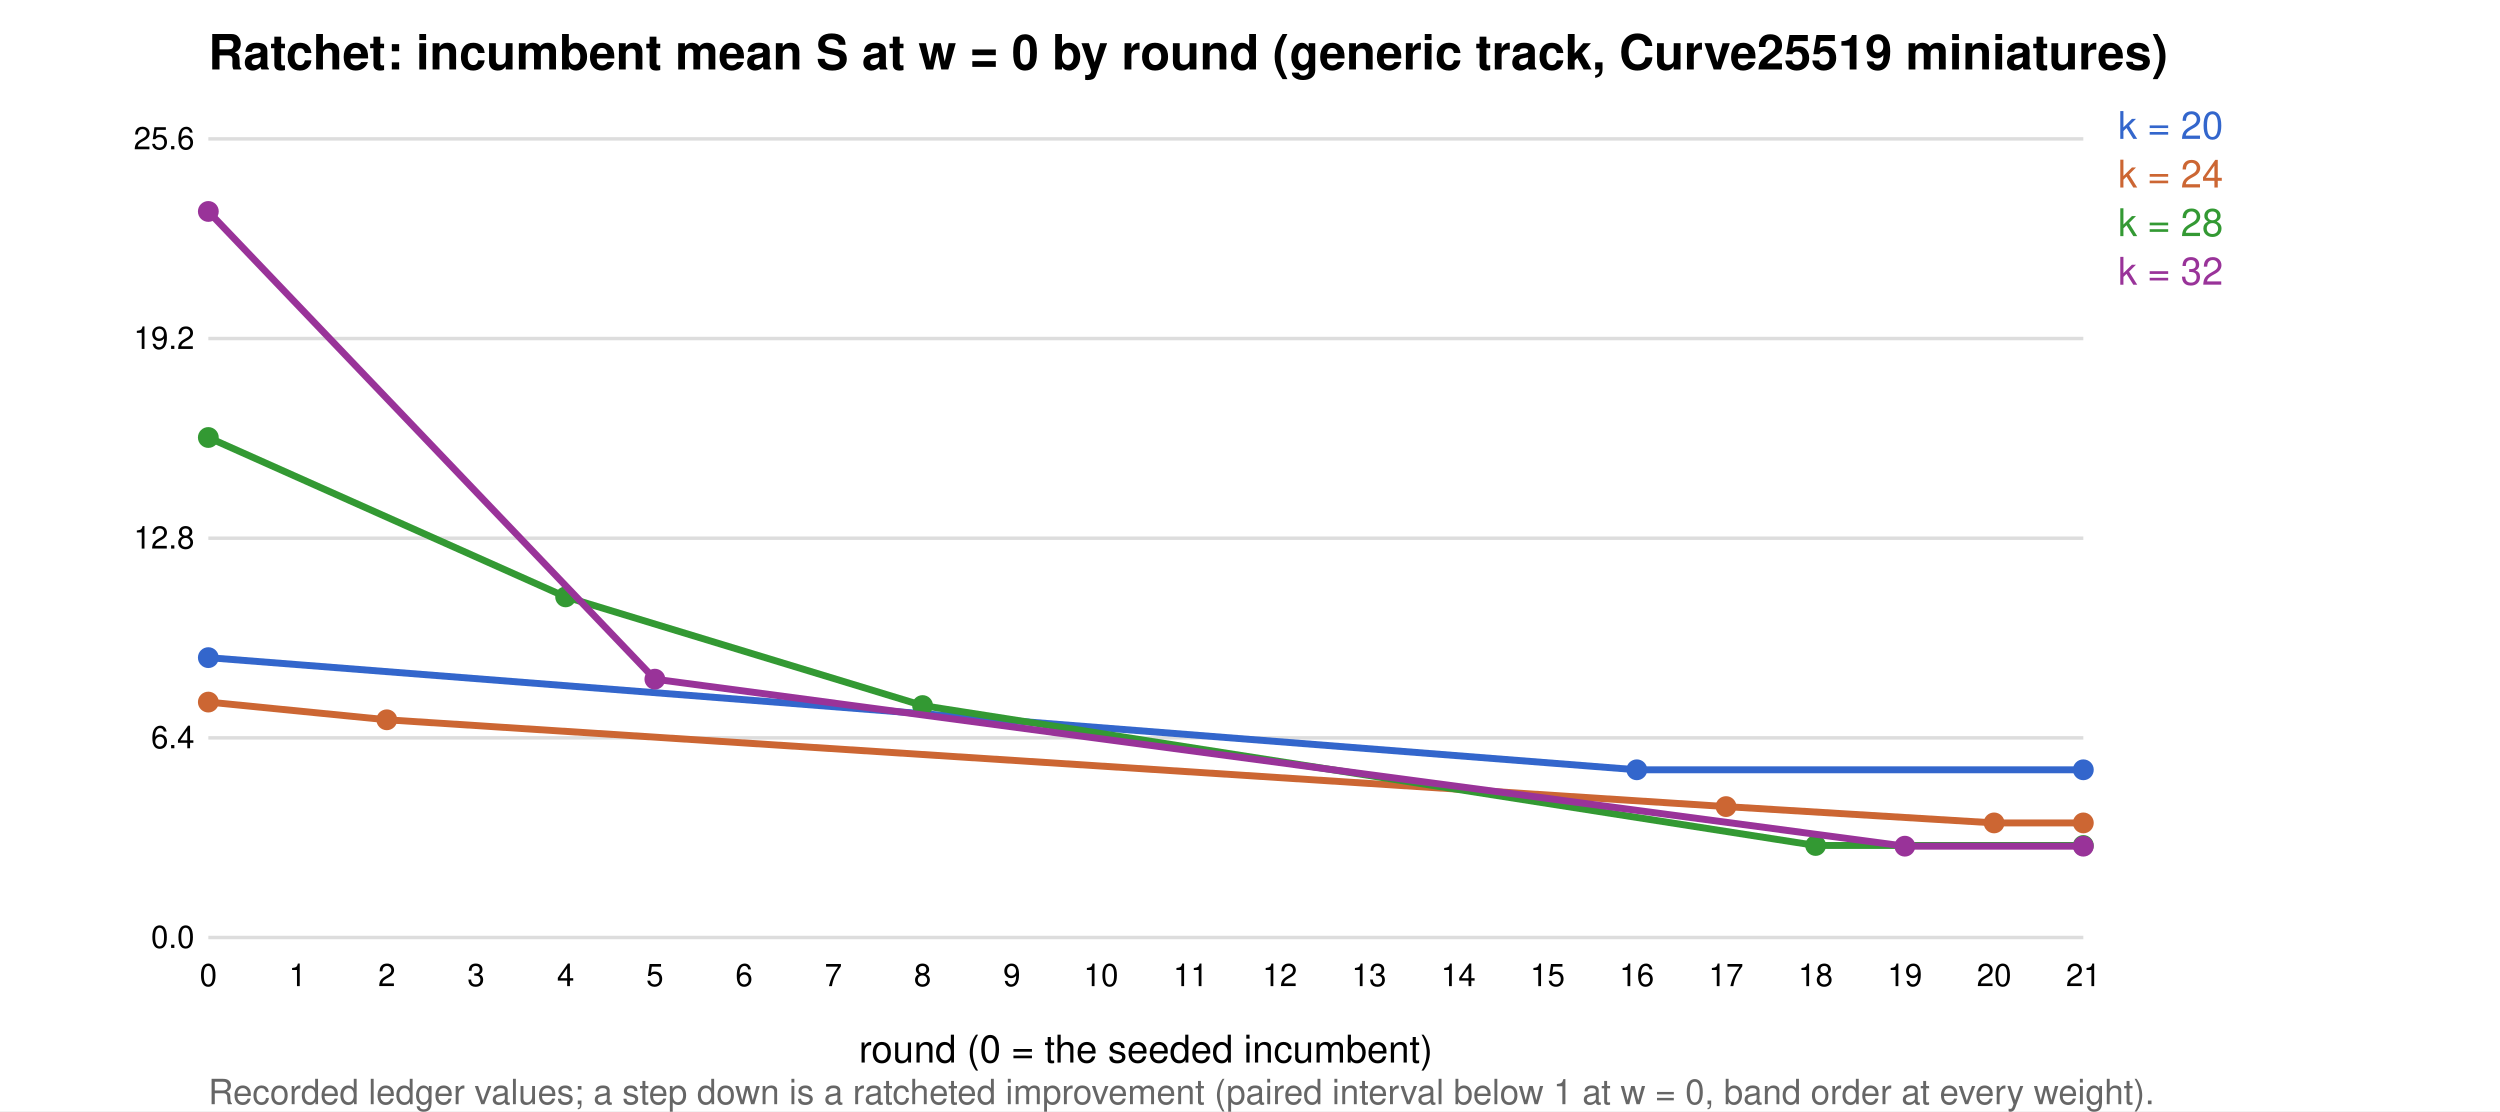
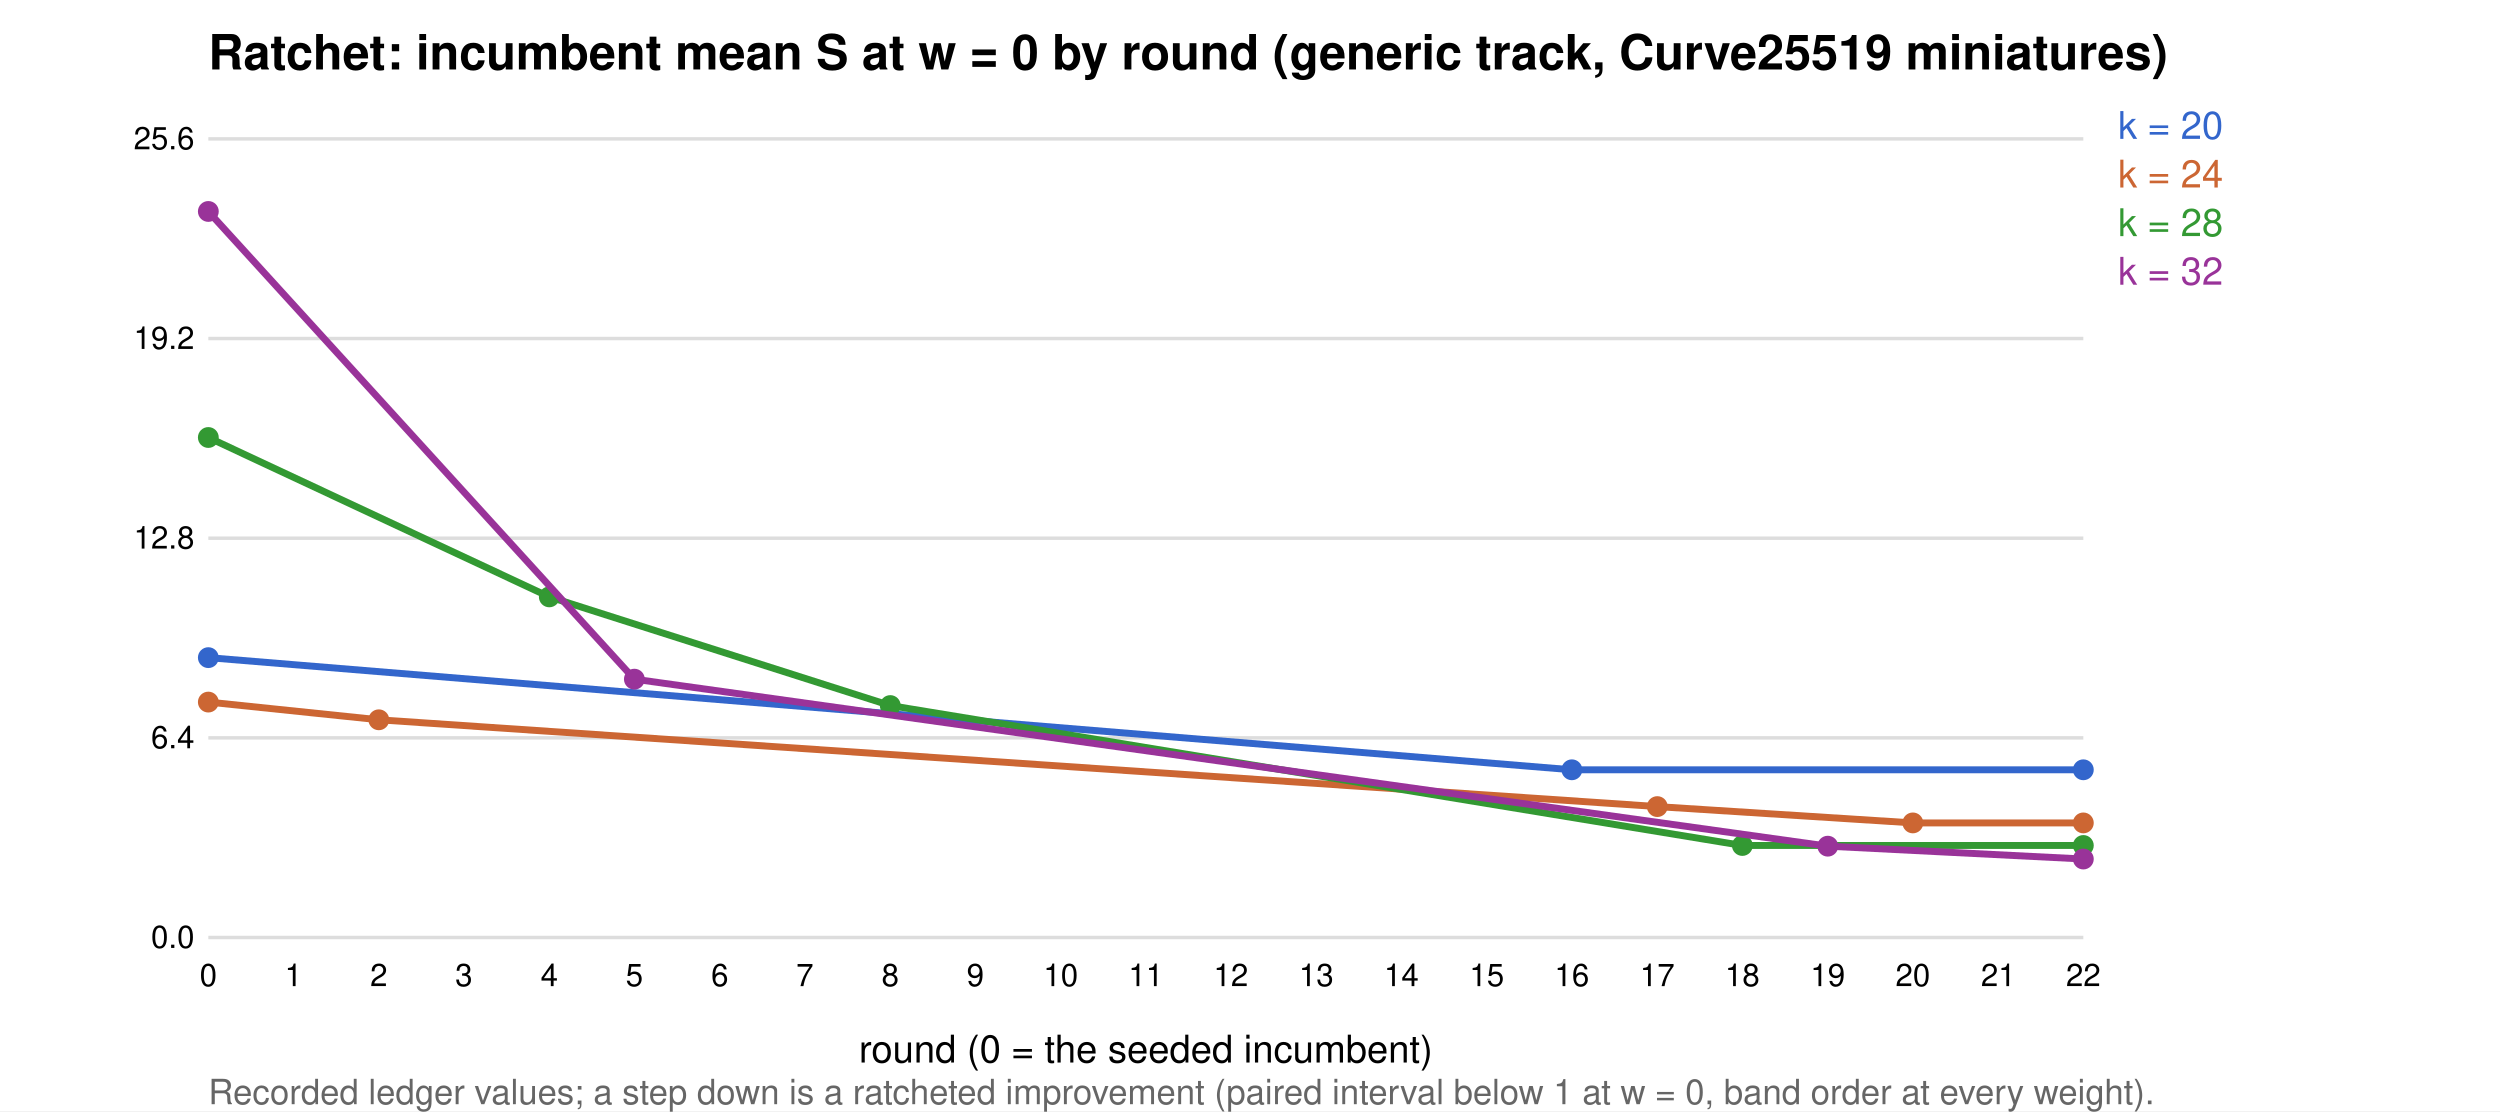
<svg xmlns="http://www.w3.org/2000/svg" width="720" height="320" viewBox="0 0 720 320" font-family="Helvetica,Arial,sans-serif" font-size="11">
  <rect width="100%" height="100%" fill="white" />
  <text x="60" y="20" font-size="14" font-weight="bold">Ratchet: incumbent mean S at w = 0 by round (generic track, Curve25519 miniatures)</text>
  <line x1="60" x2="600" y1="270.0" y2="270.0" stroke="#ddd" />
  <text x="56" y="273.0" text-anchor="end" font-size="9">0.0</text>
  <line x1="60" x2="600" y1="212.5" y2="212.5" stroke="#ddd" />
  <text x="56" y="215.5" text-anchor="end" font-size="9">6.4</text>
  <line x1="60" x2="600" y1="155.0" y2="155.0" stroke="#ddd" />
  <text x="56" y="158.0" text-anchor="end" font-size="9">12.8</text>
  <line x1="60" x2="600" y1="97.5" y2="97.5" stroke="#ddd" />
  <text x="56" y="100.5" text-anchor="end" font-size="9">19.2</text>
  <line x1="60" x2="600" y1="40.0" y2="40.0" stroke="#ddd" />
  <text x="56" y="43.0" text-anchor="end" font-size="9">25.6</text>
-   <polyline fill="none" stroke="#36c" stroke-width="2" points="60.0,189.4 471.4,221.7 600.0,221.7" />
+   <polyline fill="none" stroke="#36c" stroke-width="2" points="60.0,189.4 452.7,221.7 600.0,221.7" />
  <circle cx="60.0" cy="189.4" r="3" fill="#36c" />
-   <circle cx="471.4" cy="221.7" r="3" fill="#36c" />
+   <circle cx="452.7" cy="221.7" r="3" fill="#36c" />
  <circle cx="600.0" cy="221.7" r="3" fill="#36c" />
  <text x="610" y="40" fill="#36c">k = 20</text>
-   <polyline fill="none" stroke="#c63" stroke-width="2" points="60.0,202.2 111.4,207.3 497.1,232.3 574.3,237.0 600.0,237.0" />
+   <polyline fill="none" stroke="#c63" stroke-width="2" points="60.0,202.2 109.1,207.3 477.3,232.3 550.9,237.0 600.0,237.0" />
  <circle cx="60.0" cy="202.2" r="3" fill="#c63" />
-   <circle cx="111.4" cy="207.3" r="3" fill="#c63" />
-   <circle cx="497.1" cy="232.3" r="3" fill="#c63" />
-   <circle cx="574.3" cy="237.0" r="3" fill="#c63" />
+   <circle cx="109.1" cy="207.3" r="3" fill="#c63" />
+   <circle cx="477.3" cy="232.3" r="3" fill="#c63" />
+   <circle cx="550.9" cy="237.0" r="3" fill="#c63" />
  <circle cx="600.0" cy="237.0" r="3" fill="#c63" />
  <text x="610" y="54" fill="#c63">k = 24</text>
-   <polyline fill="none" stroke="#393" stroke-width="2" points="60.0,126.0 162.9,171.9 265.7,203.2 522.9,243.5 600.0,243.5" />
+   <polyline fill="none" stroke="#393" stroke-width="2" points="60.0,126.0 158.2,171.9 256.4,203.2 501.8,243.5 600.0,243.5" />
  <circle cx="60.0" cy="126.0" r="3" fill="#393" />
-   <circle cx="162.9" cy="171.9" r="3" fill="#393" />
-   <circle cx="265.7" cy="203.2" r="3" fill="#393" />
-   <circle cx="522.9" cy="243.5" r="3" fill="#393" />
+   <circle cx="158.2" cy="171.9" r="3" fill="#393" />
+   <circle cx="256.4" cy="203.2" r="3" fill="#393" />
+   <circle cx="501.8" cy="243.5" r="3" fill="#393" />
  <circle cx="600.0" cy="243.5" r="3" fill="#393" />
  <text x="610" y="68" fill="#393">k = 28</text>
-   <polyline fill="none" stroke="#939" stroke-width="2" points="60.0,60.9 188.6,195.6 548.6,243.7 600.0,243.7" />
+   <polyline fill="none" stroke="#939" stroke-width="2" points="60.0,60.9 182.7,195.6 526.4,243.7 600.0,247.4" />
  <circle cx="60.0" cy="60.9" r="3" fill="#939" />
-   <circle cx="188.6" cy="195.6" r="3" fill="#939" />
-   <circle cx="548.6" cy="243.7" r="3" fill="#939" />
-   <circle cx="600.0" cy="243.7" r="3" fill="#939" />
+   <circle cx="182.7" cy="195.6" r="3" fill="#939" />
+   <circle cx="526.4" cy="243.7" r="3" fill="#939" />
+   <circle cx="600.0" cy="247.4" r="3" fill="#939" />
  <text x="610" y="82" fill="#939">k = 32</text>
  <text x="60.0" y="284" text-anchor="middle" font-size="9">0</text>
-   <text x="85.7" y="284" text-anchor="middle" font-size="9">1</text>
-   <text x="111.4" y="284" text-anchor="middle" font-size="9">2</text>
-   <text x="137.1" y="284" text-anchor="middle" font-size="9">3</text>
-   <text x="162.9" y="284" text-anchor="middle" font-size="9">4</text>
-   <text x="188.6" y="284" text-anchor="middle" font-size="9">5</text>
-   <text x="214.3" y="284" text-anchor="middle" font-size="9">6</text>
-   <text x="240.0" y="284" text-anchor="middle" font-size="9">7</text>
-   <text x="265.7" y="284" text-anchor="middle" font-size="9">8</text>
-   <text x="291.4" y="284" text-anchor="middle" font-size="9">9</text>
-   <text x="317.1" y="284" text-anchor="middle" font-size="9">10</text>
-   <text x="342.9" y="284" text-anchor="middle" font-size="9">11</text>
-   <text x="368.6" y="284" text-anchor="middle" font-size="9">12</text>
-   <text x="394.3" y="284" text-anchor="middle" font-size="9">13</text>
-   <text x="420.0" y="284" text-anchor="middle" font-size="9">14</text>
-   <text x="445.7" y="284" text-anchor="middle" font-size="9">15</text>
-   <text x="471.4" y="284" text-anchor="middle" font-size="9">16</text>
-   <text x="497.1" y="284" text-anchor="middle" font-size="9">17</text>
-   <text x="522.9" y="284" text-anchor="middle" font-size="9">18</text>
-   <text x="548.6" y="284" text-anchor="middle" font-size="9">19</text>
-   <text x="574.3" y="284" text-anchor="middle" font-size="9">20</text>
-   <text x="600.0" y="284" text-anchor="middle" font-size="9">21</text>
+   <text x="84.5" y="284" text-anchor="middle" font-size="9">1</text>
+   <text x="109.1" y="284" text-anchor="middle" font-size="9">2</text>
+   <text x="133.6" y="284" text-anchor="middle" font-size="9">3</text>
+   <text x="158.2" y="284" text-anchor="middle" font-size="9">4</text>
+   <text x="182.7" y="284" text-anchor="middle" font-size="9">5</text>
+   <text x="207.3" y="284" text-anchor="middle" font-size="9">6</text>
+   <text x="231.8" y="284" text-anchor="middle" font-size="9">7</text>
+   <text x="256.4" y="284" text-anchor="middle" font-size="9">8</text>
+   <text x="280.9" y="284" text-anchor="middle" font-size="9">9</text>
+   <text x="305.5" y="284" text-anchor="middle" font-size="9">10</text>
+   <text x="330.0" y="284" text-anchor="middle" font-size="9">11</text>
+   <text x="354.5" y="284" text-anchor="middle" font-size="9">12</text>
+   <text x="379.1" y="284" text-anchor="middle" font-size="9">13</text>
+   <text x="403.6" y="284" text-anchor="middle" font-size="9">14</text>
+   <text x="428.2" y="284" text-anchor="middle" font-size="9">15</text>
+   <text x="452.7" y="284" text-anchor="middle" font-size="9">16</text>
+   <text x="477.3" y="284" text-anchor="middle" font-size="9">17</text>
+   <text x="501.8" y="284" text-anchor="middle" font-size="9">18</text>
+   <text x="526.4" y="284" text-anchor="middle" font-size="9">19</text>
+   <text x="550.9" y="284" text-anchor="middle" font-size="9">20</text>
+   <text x="575.5" y="284" text-anchor="middle" font-size="9">21</text>
+   <text x="600.0" y="284" text-anchor="middle" font-size="9">22</text>
  <text x="330" y="306" text-anchor="middle">round (0 = the seeded incumbent)</text>
  <text x="60" y="318" font-size="10" fill="#666">Recorded ledger values; a step down is a ratcheted improvement (paired interval below 1 at w = 0, band order at every weight).</text>
</svg>
